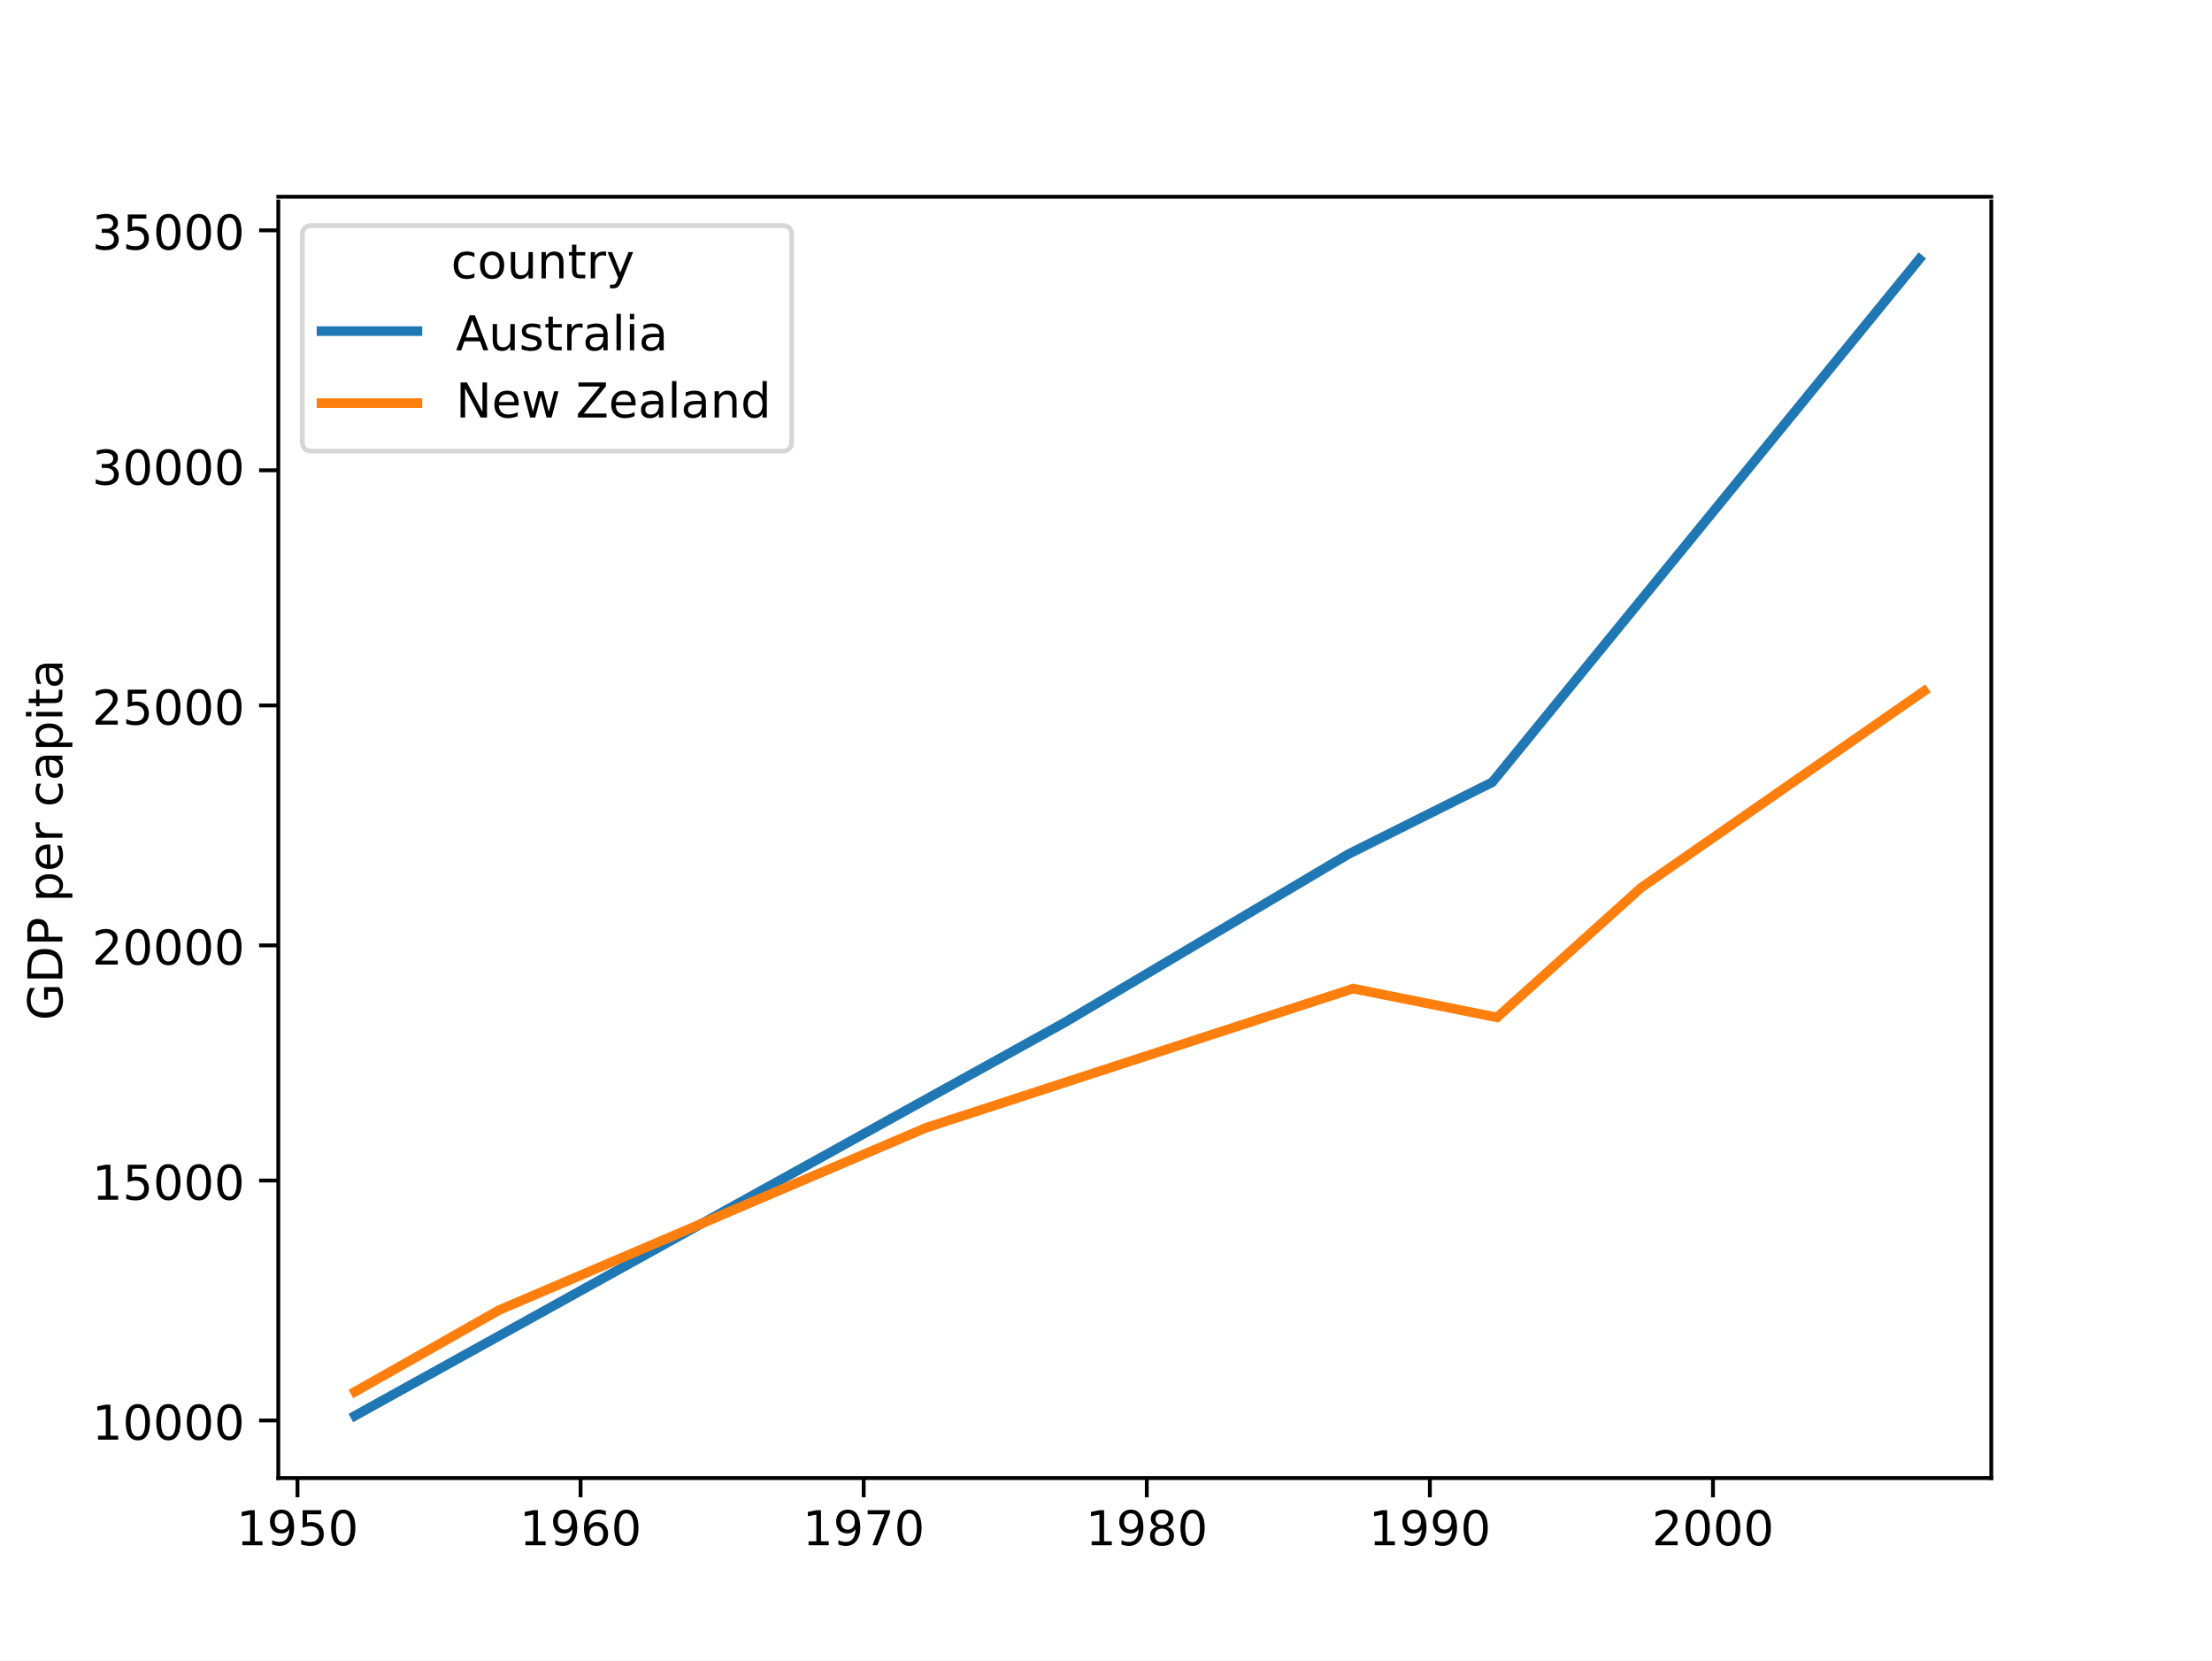
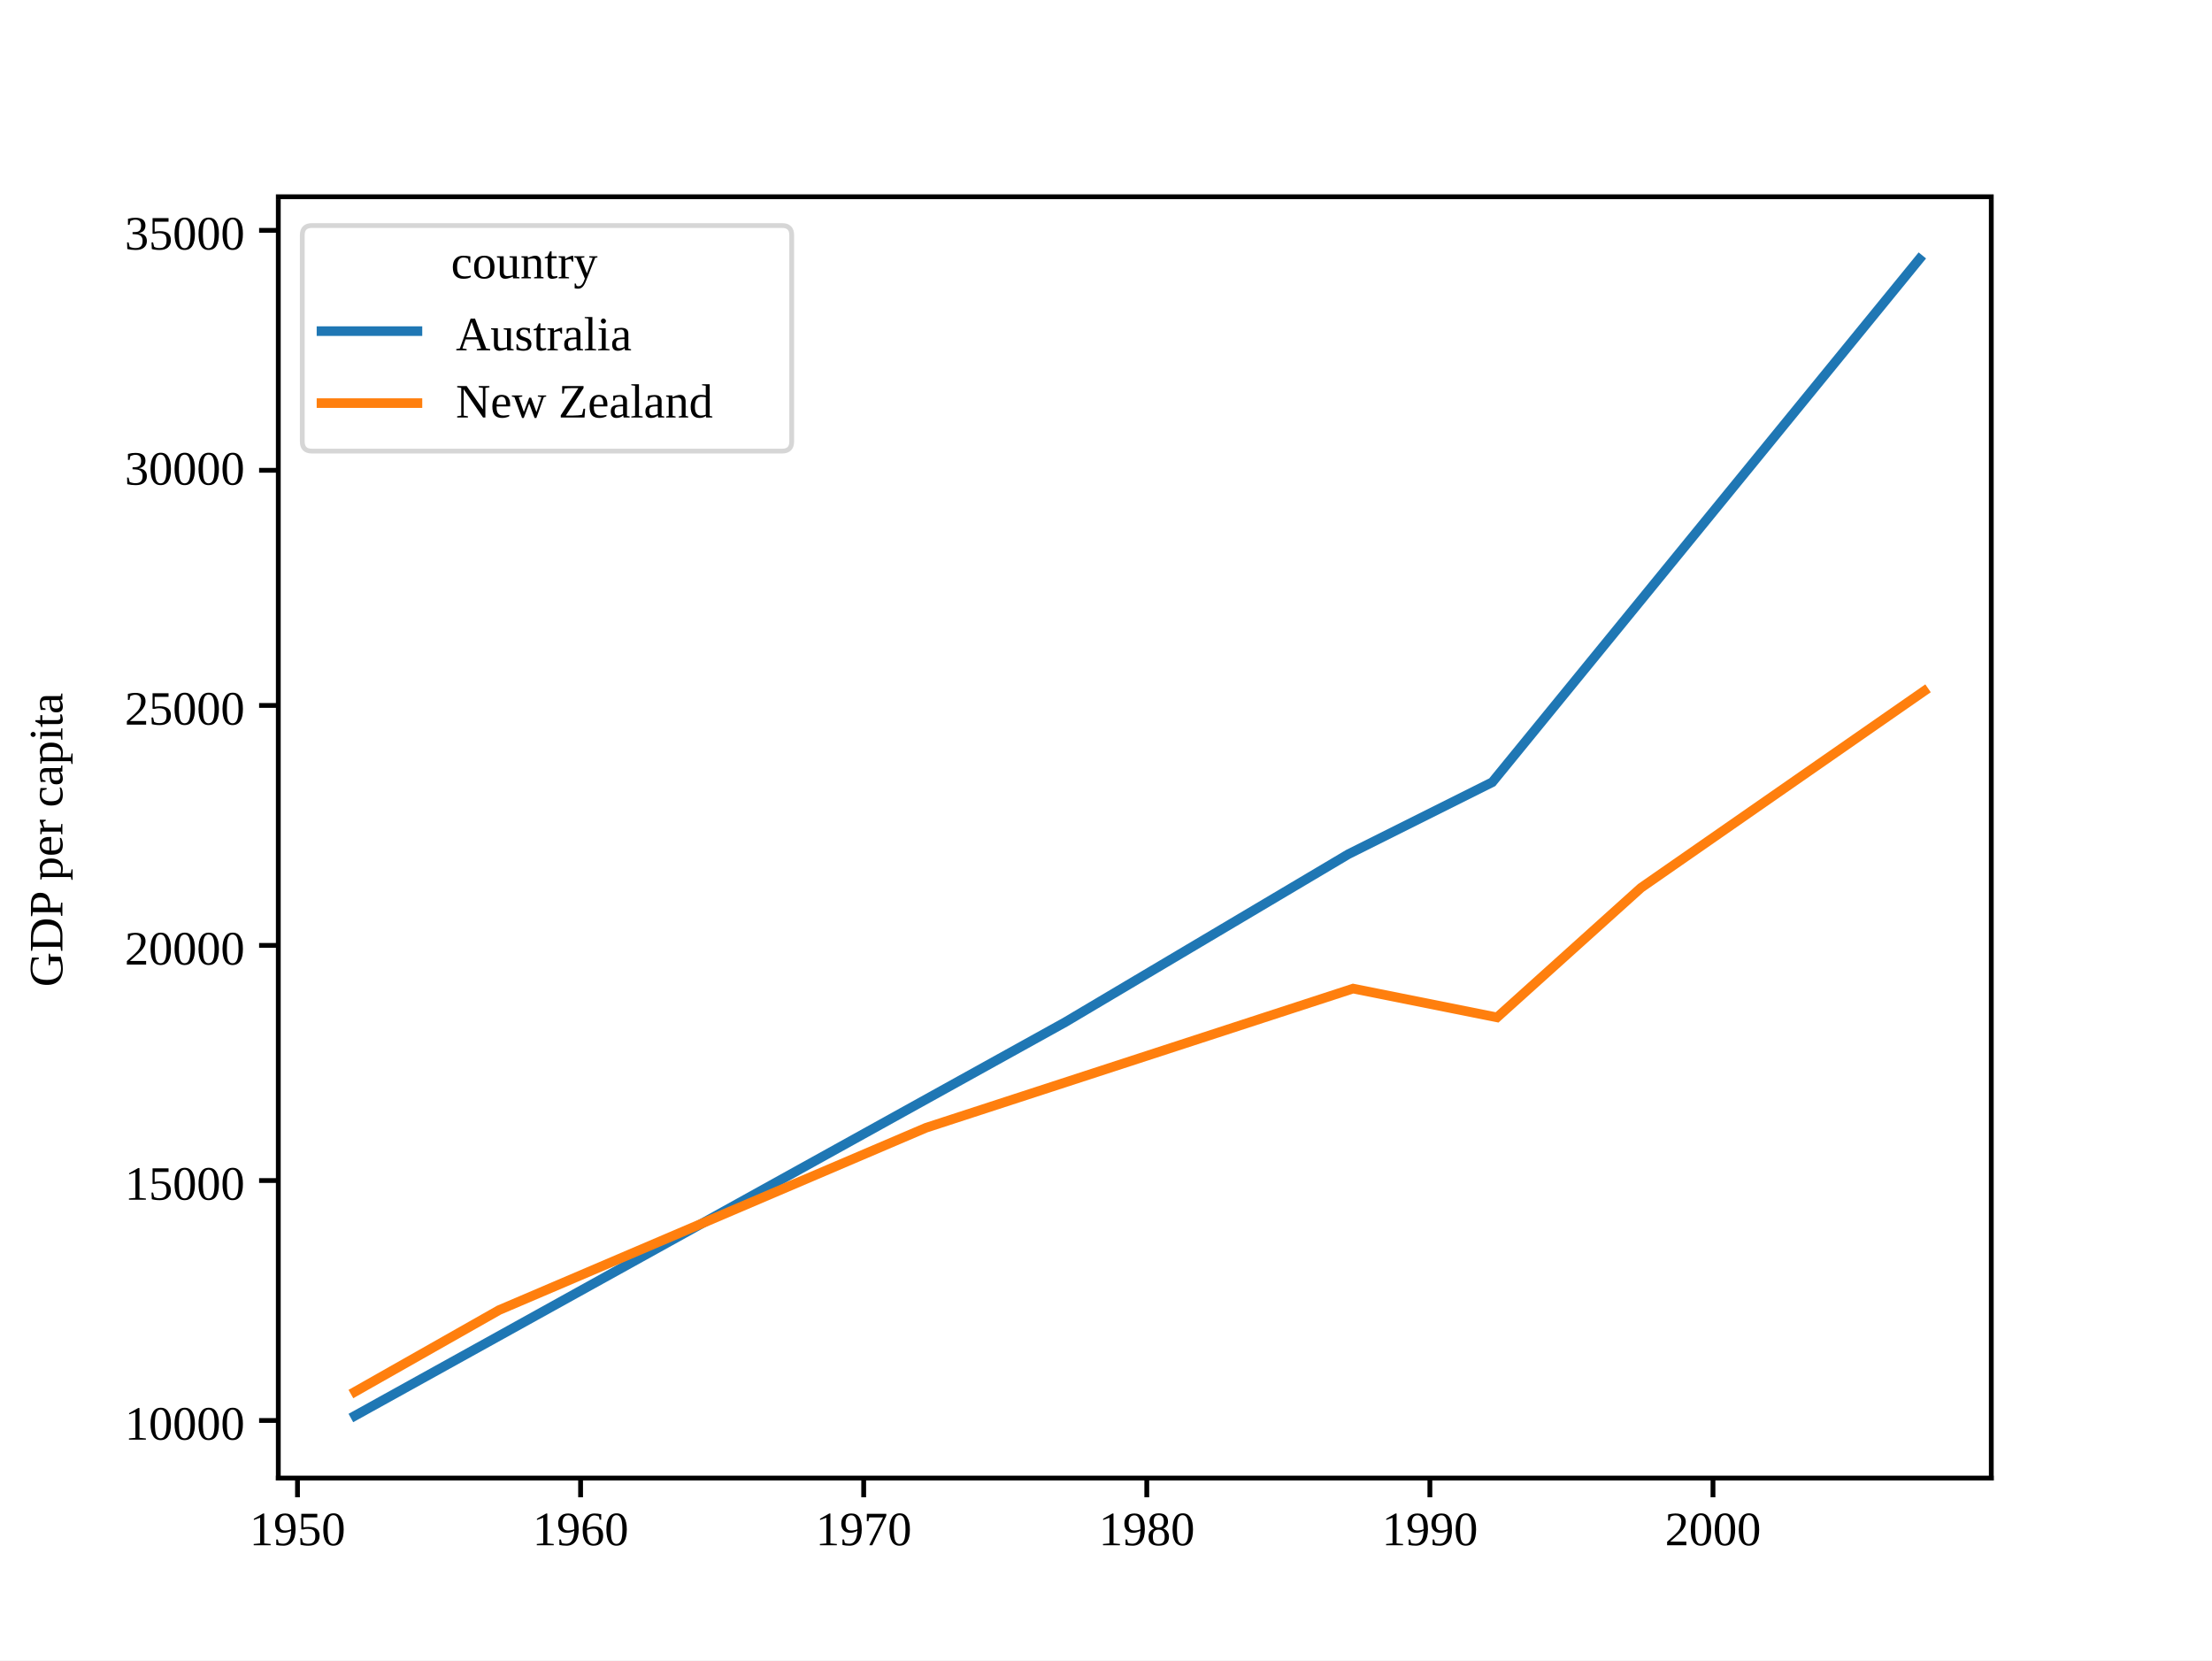
<svg xmlns="http://www.w3.org/2000/svg" xmlns:xlink="http://www.w3.org/1999/xlink" width="461pt" height="346pt" version="1.1" viewBox="0 0 461 346">
  <path d="m0 346h461v-346h-461z" fill="#fff" />
  <path d="m58 308h357v-266h-357z" fill="#fff" />
  <defs>
-     <path id="b" d="m0 0v4" stroke="#000" stroke-width=".8" />
-     <path id="a" d="m0 0h-4" stroke="#000" stroke-width=".8" />
+     <path id="b" d="m0 0v4" stroke="#000" />
+     <path id="a" d="m0 0h-4" stroke="#000" />
    <clipPath id="c">
      <rect x="58" y="41" width="357" height="266" />
    </clipPath>
  </defs>
-   <use x="62" y="308" stroke="#000" stroke-width=".8" xlink:href="#b" />
-   <text x="62" y="322" font-family="DejaVu Sans" font-size="10px" text-anchor="middle">1950</text>
-   <use x="121" y="308" stroke="#000" stroke-width=".8" xlink:href="#b" />
-   <text x="121" y="322" font-family="DejaVu Sans" font-size="10px" text-anchor="middle">1960</text>
-   <use x="180" y="308" stroke="#000" stroke-width=".8" xlink:href="#b" />
-   <text x="180" y="322" font-family="DejaVu Sans" font-size="10px" text-anchor="middle">1970</text>
-   <use x="239" y="308" stroke="#000" stroke-width=".8" xlink:href="#b" />
-   <text x="239" y="322" font-family="DejaVu Sans" font-size="10px" text-anchor="middle">1980</text>
-   <use x="298" y="308" stroke="#000" stroke-width=".8" xlink:href="#b" />
-   <text x="298" y="322" font-family="DejaVu Sans" font-size="10px" text-anchor="middle">1990</text>
-   <use x="357" y="308" stroke="#000" stroke-width=".8" xlink:href="#b" />
-   <text x="357" y="322" font-family="DejaVu Sans" font-size="10px" text-anchor="middle">2000</text>
-   <use x="58" y="296" stroke="#000" stroke-width=".8" xlink:href="#a" />
-   <text x="51" y="300" font-family="DejaVu Sans" font-size="10px" text-anchor="end">10000</text>
-   <use x="58" y="246" stroke="#000" stroke-width=".8" xlink:href="#a" />
-   <text x="51" y="250" font-family="DejaVu Sans" font-size="10px" text-anchor="end">15000</text>
-   <use x="58" y="197" stroke="#000" stroke-width=".8" xlink:href="#a" />
-   <text x="51" y="201" font-family="DejaVu Sans" font-size="10px" text-anchor="end">20000</text>
-   <use x="58" y="147" stroke="#000" stroke-width=".8" xlink:href="#a" />
-   <text x="51" y="151" font-family="DejaVu Sans" font-size="10px" text-anchor="end">25000</text>
-   <use x="58" y="98" stroke="#000" stroke-width=".8" xlink:href="#a" />
-   <text x="51" y="101" font-family="DejaVu Sans" font-size="10px" text-anchor="end">30000</text>
-   <use x="58" y="48" stroke="#000" stroke-width=".8" xlink:href="#a" />
-   <text x="51" y="52" font-family="DejaVu Sans" font-size="10px" text-anchor="end">35000</text>
-   <text transform="rotate(-90 13 175)" x="13" y="175" font-family="DejaVu Sans" font-size="10px" text-anchor="middle">GDP per capita</text>
+   <use x="62" y="308" stroke="#000" xlink:href="#b" />
+   <text x="62" y="322" font-size="10px" text-anchor="middle">1950</text>
+   <use x="121" y="308" stroke="#000" xlink:href="#b" />
+   <text x="121" y="322" font-size="10px" text-anchor="middle">1960</text>
+   <use x="180" y="308" stroke="#000" xlink:href="#b" />
+   <text x="180" y="322" font-size="10px" text-anchor="middle">1970</text>
+   <use x="239" y="308" stroke="#000" xlink:href="#b" />
+   <text x="239" y="322" font-size="10px" text-anchor="middle">1980</text>
+   <use x="298" y="308" stroke="#000" xlink:href="#b" />
+   <text x="298" y="322" font-size="10px" text-anchor="middle">1990</text>
+   <use x="357" y="308" stroke="#000" xlink:href="#b" />
+   <text x="357" y="322" font-size="10px" text-anchor="middle">2000</text>
+   <use x="58" y="296" stroke="#000" xlink:href="#a" />
+   <text x="51" y="300" font-size="10px" text-anchor="end">10000</text>
+   <use x="58" y="246" stroke="#000" xlink:href="#a" />
+   <text x="51" y="250" font-size="10px" text-anchor="end">15000</text>
+   <use x="58" y="197" stroke="#000" xlink:href="#a" />
+   <text x="51" y="201" font-size="10px" text-anchor="end">20000</text>
+   <use x="58" y="147" stroke="#000" xlink:href="#a" />
+   <text x="51" y="151" font-size="10px" text-anchor="end">25000</text>
+   <use x="58" y="98" stroke="#000" xlink:href="#a" />
+   <text x="51" y="101" font-size="10px" text-anchor="end">30000</text>
+   <use x="58" y="48" stroke="#000" xlink:href="#a" />
+   <text x="51" y="52" font-size="10px" text-anchor="end">35000</text>
+   <text transform="rotate(-90 13 175)" x="13" y="175" font-size="10px" text-anchor="middle">GDP per capita</text>
  <path d="m74 295 148-82 59-35 30-15 89-109" clip-path="url(#c)" fill="none" stroke="#1f77b4" stroke-linecap="square" stroke-width="2" />
  <path d="m74 290 30-17 89-38 89-29 30 6 30-27 59-41" clip-path="url(#c)" fill="none" stroke="#ff7f0e" stroke-linecap="square" stroke-width="2" />
-   <path d="m58 308v-266" fill="none" stroke="#000" stroke-linecap="square" stroke-width=".8" />
-   <path d="m415 308v-266" fill="none" stroke="#000" stroke-linecap="square" stroke-width=".8" />
-   <path d="m58 308h357" fill="none" stroke="#000" stroke-linecap="square" stroke-width=".8" />
-   <path d="m58 41h357" fill="none" stroke="#000" stroke-linecap="square" stroke-width=".8" />
+   <path d="m58 308v-266" fill="none" stroke="#000" stroke-linecap="square" />
+   <path d="m415 308v-266" fill="none" stroke="#000" stroke-linecap="square" />
+   <path d="m58 308h357" fill="none" stroke="#000" stroke-linecap="square" />
+   <path d="m58 41h357" fill="none" stroke="#000" stroke-linecap="square" />
  <path d="m65 94h98q2 0 2-2v-43q0-2-2-2h-98q-2 0-2 2v43q0 2 2 2z" fill="#fff" opacity=".8" stroke="#cccccc" />
-   <text x="94" y="58" font-family="DejaVu Sans" font-size="10px">country</text>
+   <text x="94" y="58" font-size="10px">country</text>
  <path d="m67 69h20" fill="none" stroke="#1f77b4" stroke-linecap="square" stroke-width="2" />
-   <text x="95" y="73" font-family="DejaVu Sans" font-size="10px">Australia</text>
+   <text x="95" y="73" font-size="10px">Australia</text>
  <path d="m67 84h20" fill="none" stroke="#ff7f0e" stroke-linecap="square" stroke-width="2" />
-   <text x="95" y="87" font-family="DejaVu Sans" font-size="10px">New Zealand</text>
+   <text x="95" y="87" font-size="10px">New Zealand</text>
</svg>
